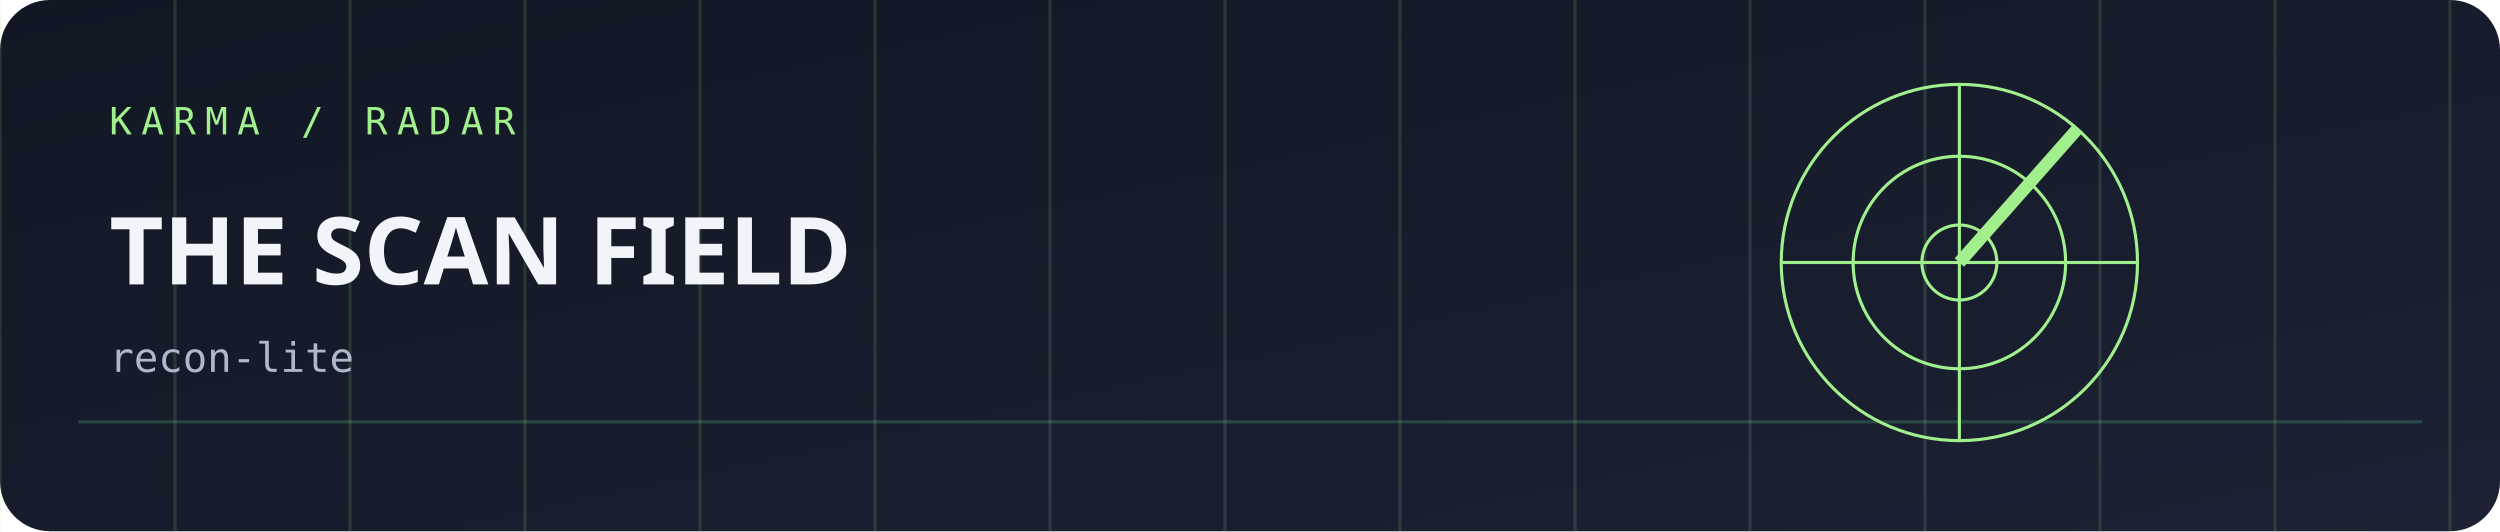
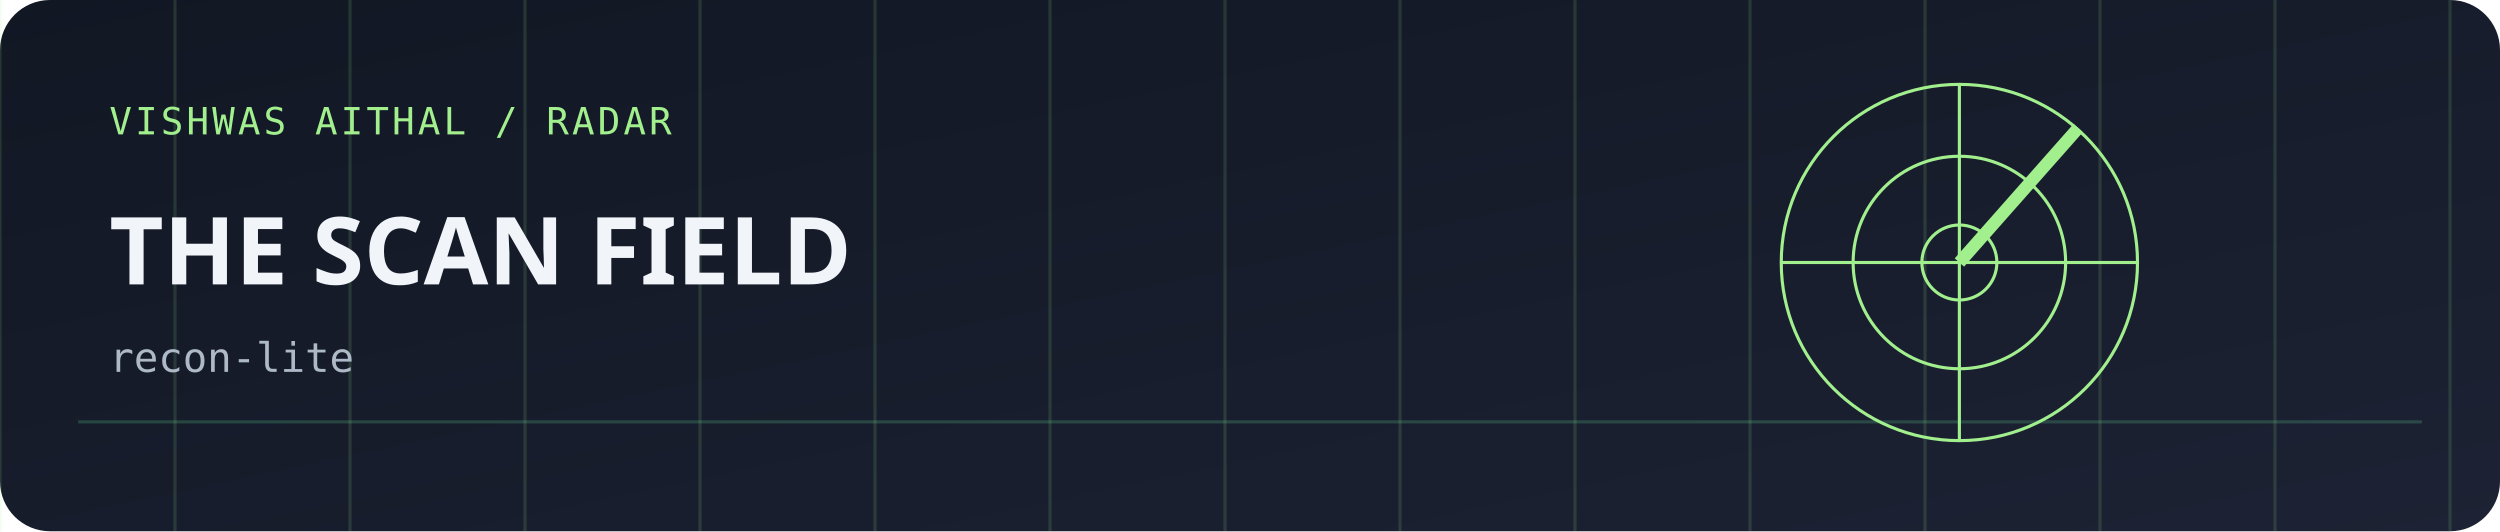
<svg xmlns="http://www.w3.org/2000/svg" viewBox="0 0 800 170" role="img" aria-label="recon-lite original radar animated artwork">
  <defs>
    <linearGradient id="bg" x2="1" y2="1">
      <stop stop-color="#111723" />
      <stop offset="1" stop-color="#1d2234" />
    </linearGradient>
    <linearGradient id="line">
      <stop stop-color="#a2ef8e" />
      <stop offset="1" stop-color="#4da878" />
    </linearGradient>
  </defs>
  <rect width="800" height="170" rx="16" fill="url(#bg)" />
  <path d="M25 135H775" stroke="#4da878" opacity=".3" />
  <g opacity=".14" stroke="#a2ef8e">
    <path d="M0 0v170" />
    <path d="M56 0v170" />
    <path d="M112 0v170" />
    <path d="M168 0v170" />
    <path d="M224 0v170" />
    <path d="M280 0v170" />
    <path d="M336 0v170" />
    <path d="M392 0v170" />
    <path d="M448 0v170" />
    <path d="M504 0v170" />
    <path d="M560 0v170" />
    <path d="M616 0v170" />
    <path d="M672 0v170" />
    <path d="M728 0v170" />
    <path d="M784 0v170" />
  </g>
-   <text x="35" y="43" fill="#a2ef8e" font-size="12" font-family="monospace" letter-spacing="3">KARMA / RADAR</text>
+   <text x="35" y="43" fill="#a2ef8e" font-size="12" font-family="monospace" letter-spacing="1">VISHWAS AITHAL / RADAR</text>
  <text x="35" y="91" fill="#f1f5f9" font-size="30" font-weight="bold" font-family="sans-serif">THE SCAN FIELD</text>
  <text x="35" y="119" fill="#aeb9c7" font-size="13" font-family="monospace">recon-lite</text>
  <g class="art">
    <g stroke="#a2ef8e" fill="none">
      <circle cx="627" cy="84" r="57" />
      <circle cx="627" cy="84" r="34" />
      <circle cx="627" cy="84" r="12" />
      <path d="M570 84h114 M627 27v114" />
      <path d="M627 84l38-43" stroke-width="4" />
    </g>
  </g>
  <path class="sweep" d="M0 157h800" stroke="url(#line)" stroke-width="2" stroke-dasharray="90 710">
    <animate attributeName="stroke-dashoffset" from="0" to="-800" dur="4s" repeatCount="indefinite" />
  </path>
  <style>.art{transform-origin:627px 84px;animation:float 4s ease-in-out infinite alternate}@keyframes float{to{transform:translateY(-7px) scale(1.035)}}@media(prefers-reduced-motion:reduce){.art{animation:none}.sweep{display:none}}</style>
</svg>
